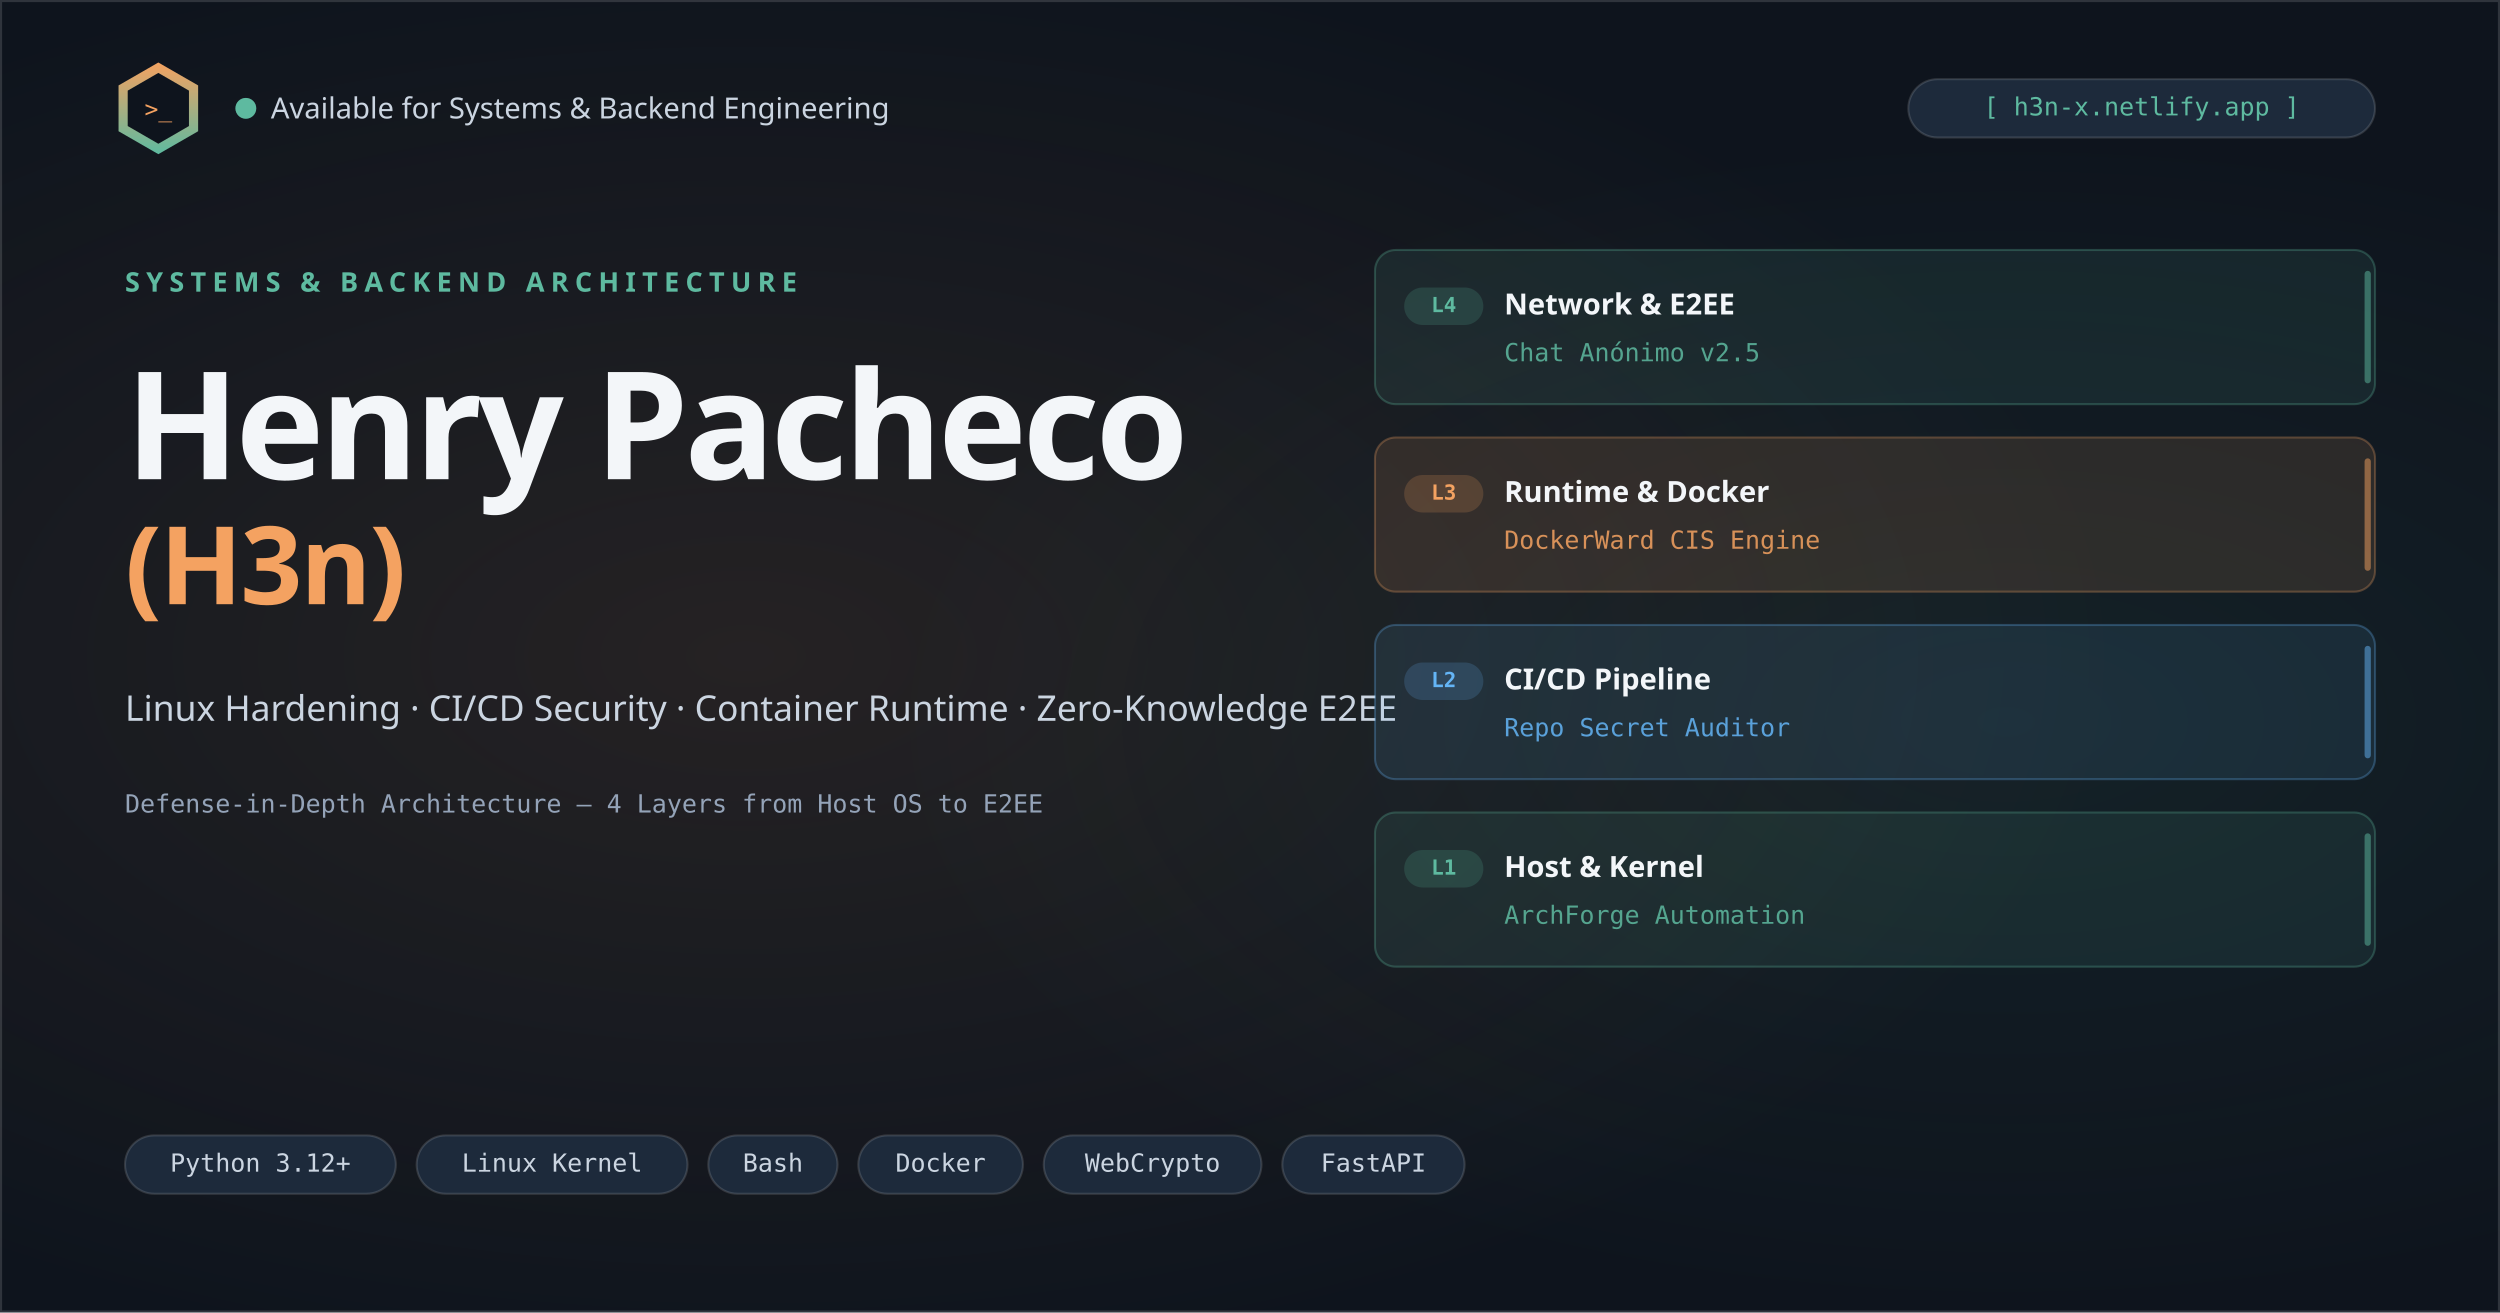
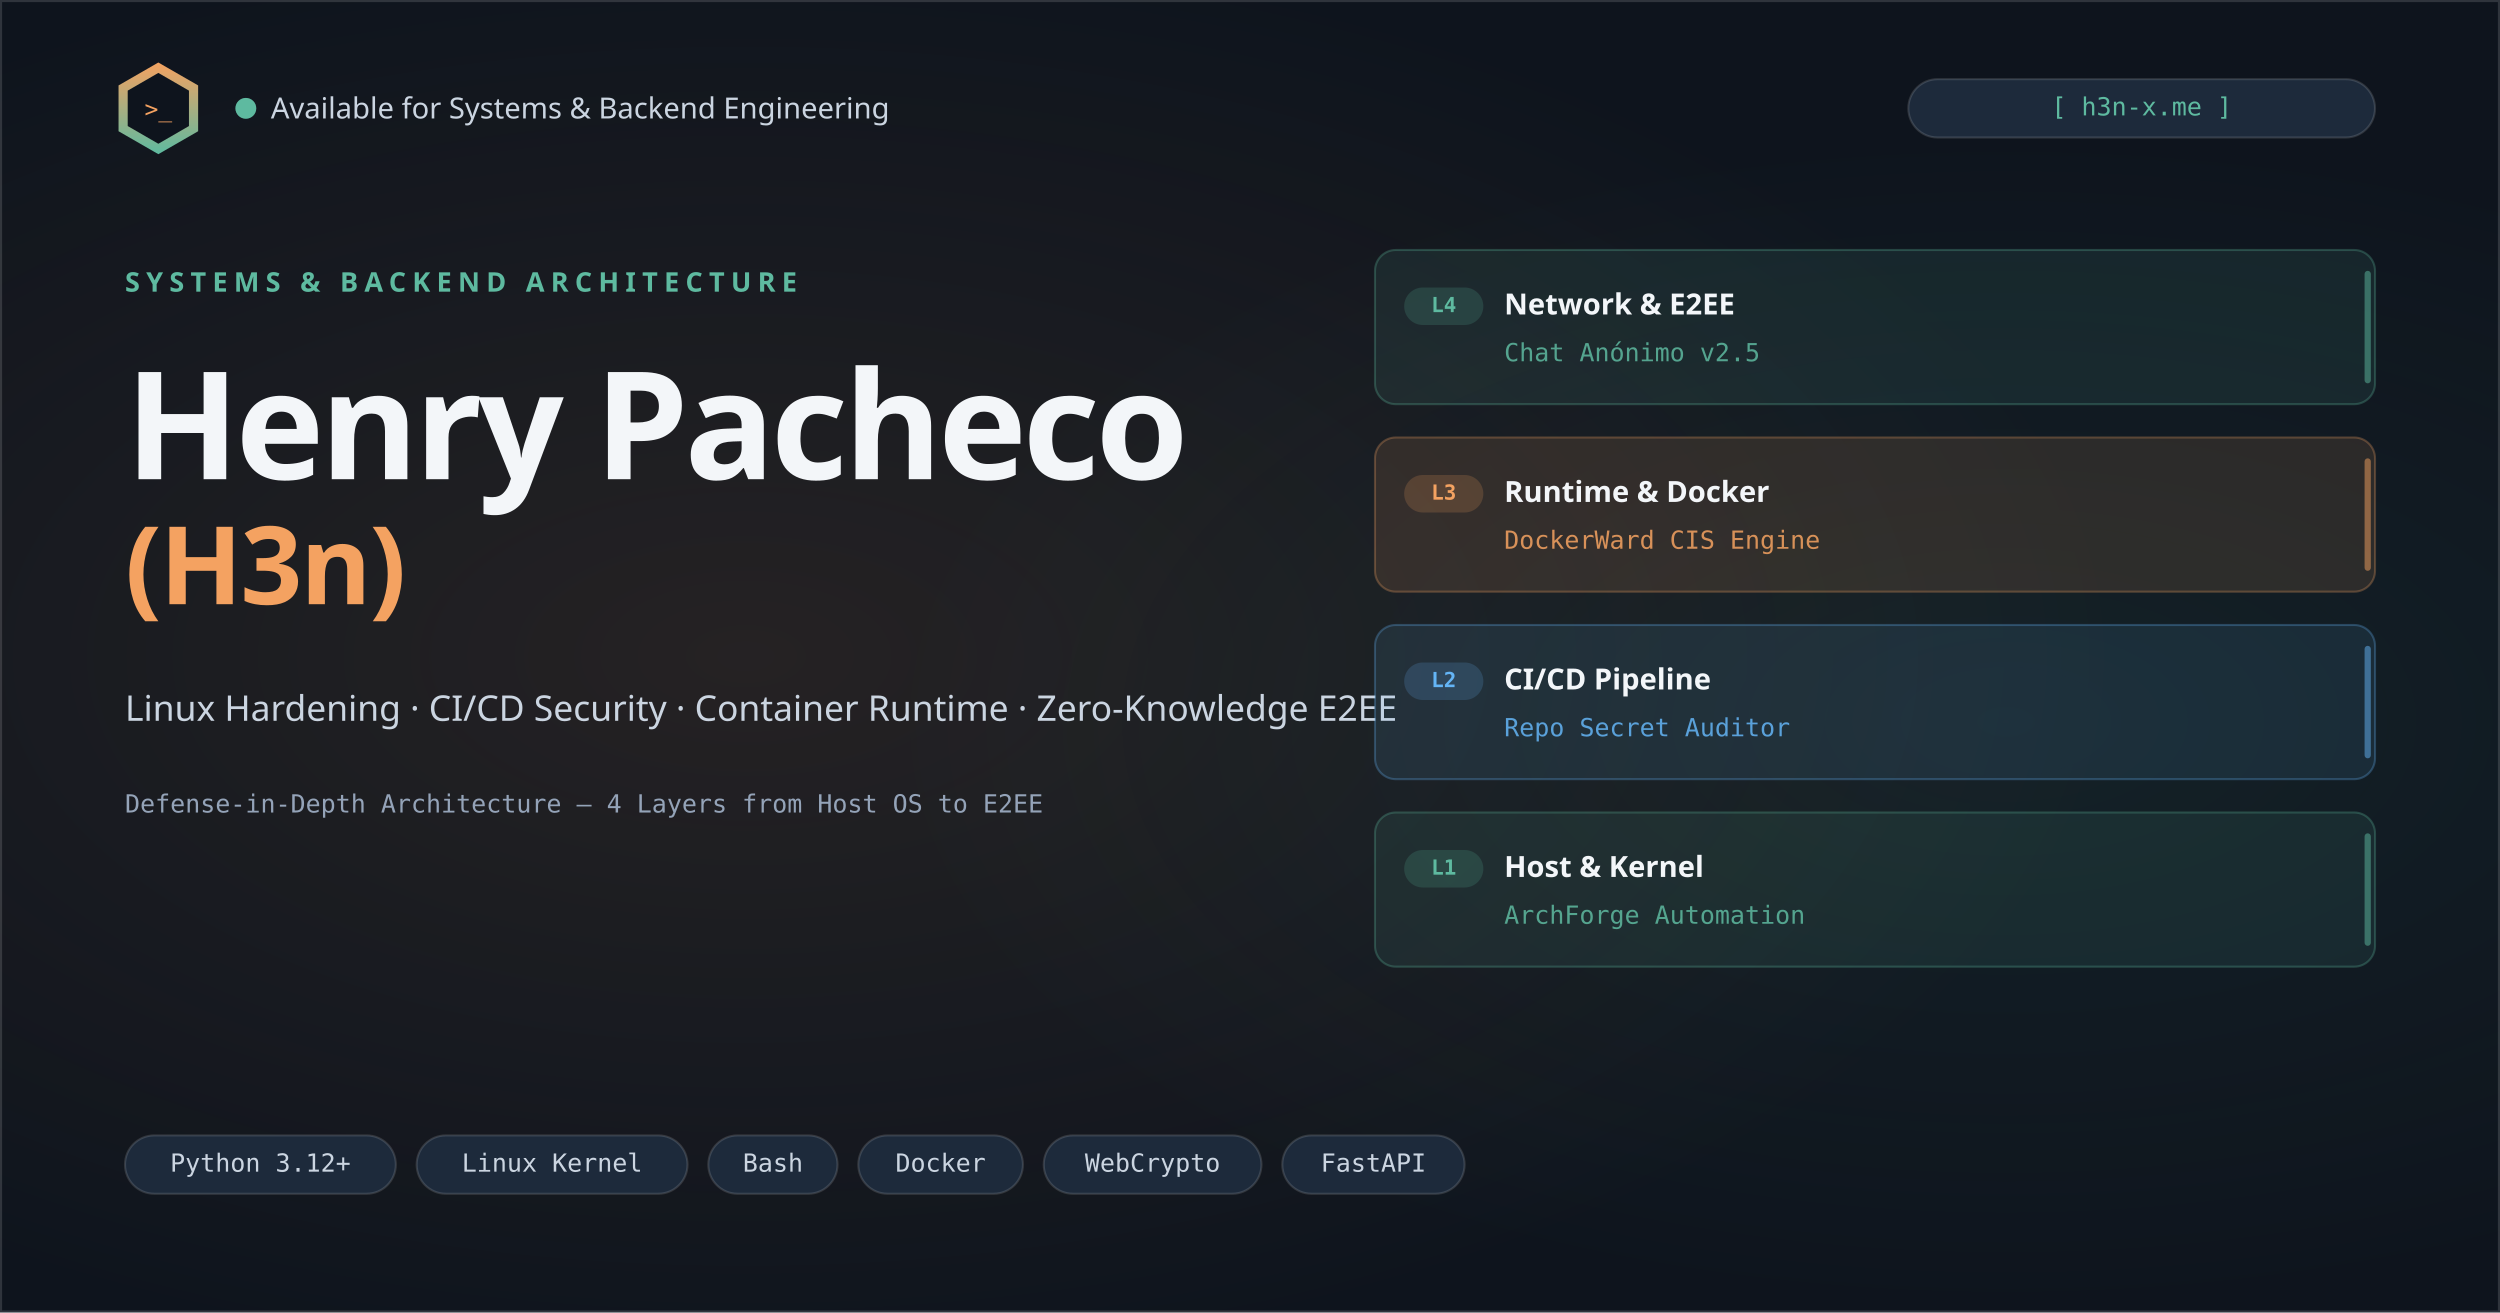
<svg xmlns="http://www.w3.org/2000/svg" width="1200" height="630" viewBox="0 0 1200 630" fill="none" data-fg-d3bl62=":0:/src/app/App.tsx:170:5:7429:4904:e:svg:etxtetetetxtxtetetetxtetetetxtetetxtxtetxtetetxtetxtetxtxtxtxtxte:1" data-fgid-d3bl62=":rtn:" data-fg-callsite-d3bl493="">
  <defs data-fg-d3bl63=":0:/src/app/App.tsx:171:7:7537:653:e:defs:etete">
    <linearGradient id="og-hex-grad" x1="0%" y1="0%" x2="0%" y2="100%" data-fg-d3bl64=":0:/src/app/App.tsx:172:9:7552:183:e:linearGradient:ete">
      <stop offset="0%" stop-color="#F4A261" data-fg-d3bl65=":0:/src/app/App.tsx:173:11:7630:33:e:stop" />
      <stop offset="100%" stop-color="#5EBAA0" data-fg-d3bl66=":0:/src/app/App.tsx:174:11:7674:35:e:stop" />
    </linearGradient>
    <radialGradient id="og-amber-glow" cx="30%" cy="50%" r="55%" data-fg-d3bl67=":0:/src/app/App.tsx:176:9:7744:212:e:radialGradient:ete">
      <stop offset="0%" stop-color="#F4A261" stop-opacity="0.10" data-fg-d3bl68=":0:/src/app/App.tsx:177:11:7816:52:e:stop" />
      <stop offset="100%" stop-color="#F4A261" stop-opacity="0" data-fg-d3bl69=":0:/src/app/App.tsx:178:11:7879:51:e:stop" />
    </radialGradient>
    <radialGradient id="og-mint-glow" cx="80%" cy="55%" r="45%" data-fg-d3bl70=":0:/src/app/App.tsx:180:9:7965:211:e:radialGradient:ete">
      <stop offset="0%" stop-color="#5EBAA0" stop-opacity="0.08" data-fg-d3bl71=":0:/src/app/App.tsx:181:11:8036:52:e:stop" />
      <stop offset="100%" stop-color="#5EBAA0" stop-opacity="0" data-fg-d3bl72=":0:/src/app/App.tsx:182:11:8099:51:e:stop" />
    </radialGradient>
  </defs>
  <rect width="1200" height="630" fill="#0E141D" data-fg-d3bl74=":0:/src/app/App.tsx:187:7:8223:37:e:rect" />
  <rect width="1200" height="630" fill="url(#og-amber-glow)" data-fg-d3bl75=":0:/src/app/App.tsx:188:7:8267:55:e:rect" />
  <rect width="1200" height="630" fill="url(#og-mint-glow)" data-fg-d3bl76=":0:/src/app/App.tsx:189:7:8329:54:e:rect" />
  <path d="M76.0,30.0L95.1,41.0L95.1,63.0L76.0,74.0L56.9,63.0L56.9,41.0Z" fill="url(#og-hex-grad)" data-fg-d3bl79=":0:/src/app/App.tsx:193:7:8453:52:e:path" />
  <path d="M76.0,35.0L90.7,43.5L90.7,60.5L76.0,69.0L61.3,60.5L61.3,43.5Z" fill="#0E141D" data-fg-d3bl80=":0:/src/app/App.tsx:194:7:8512:36:e:path" />
  <text x="76" y="53" text-anchor="middle" dominant-baseline="middle" font-family="'JetBrains Mono', monospace" font-size="11" font-weight="500" fill="#F4A261" data-fg-d3bl81=":0:/src/app/App.tsx:195:7:8555:143:e:text:s">&gt;_</text>
  <circle cx="118" cy="52" r="5" fill="#5EBAA0" fill-opacity="0.3" data-fg-d3bl84=":0:/src/app/App.tsx:199:7:8752:265:e:circle:ete">
    <animate attributeName="r" values="5;8;5" dur="2.4s" repeatCount="indefinite" data-fg-d3bl85=":0:/src/app/App.tsx:200:9:8819:79:e:animate" />
    <animate attributeName="fill-opacity" values="0.3;0;0.3" dur="2.4s" repeatCount="indefinite" data-fg-d3bl86=":0:/src/app/App.tsx:201:9:8907:94:e:animate" />
  </circle>
  <circle cx="118" cy="52" r="5" fill="#5EBAA0" data-fg-d3bl87=":0:/src/app/App.tsx:203:7:9024:41:e:circle" />
  <text x="130" y="52" dominant-baseline="middle" font-family="'Plus Jakarta Sans', system-ui, sans-serif" font-size="14" font-weight="500" fill="#CBD5E1" data-fg-d3bl88=":0:/src/app/App.tsx:205:7:9073:182:e:text:t">Available for Systems &amp; Backend Engineering</text>
  <rect x="916" y="38" width="224" height="28" rx="14" fill="#1D2A3B" stroke="rgba(255,255,255,0.14)" stroke-width="1" data-fg-d3bl91=":0:/src/app/App.tsx:211:7:9286:92:e:rect" />
-   <text x="1028" y="52" text-anchor="middle" dominant-baseline="middle" font-family="'JetBrains Mono', monospace" font-size="12" font-weight="500" fill="#5EBAA0" data-fg-d3bl92=":0:/src/app/App.tsx:212:7:9385:176:e:text:t">[ h3n-x.netlify.app ]</text>
+   <text x="1028" y="52" text-anchor="middle" dominant-baseline="middle" font-family="'JetBrains Mono', monospace" font-size="12" font-weight="500" fill="#5EBAA0" data-fg-d3bl92=":0:/src/app/App.tsx:212:7:9385:176:e:text:t">[ h3n-x.me ]</text>
  <text x="60" y="140" font-family="'Plus Jakarta Sans', system-ui, sans-serif" font-size="13" font-weight="700" fill="#5EBAA0" letter-spacing="3" data-fg-d3bl96=":0:/src/app/App.tsx:219:7:9622:144:e:text:t">SYSTEMS &amp; BACKEND ARCHITECTURE</text>
  <text x="60" y="230" font-family="'Plus Jakarta Sans', system-ui, sans-serif" font-size="72" font-weight="800" fill="#F3F6F9" letter-spacing="-2" data-fg-d3bl99=":0:/src/app/App.tsx:223:7:9793:124:e:text:t">Henry Pacheco</text>
  <text x="60" y="290" font-family="'Plus Jakarta Sans', system-ui, sans-serif" font-size="52" font-weight="800" fill="#F4A261" letter-spacing="-1" data-fg-d3bl101=":0:/src/app/App.tsx:225:7:9924:116:e:text:t">(H3n)</text>
  <text x="60" y="346" font-family="'Plus Jakarta Sans', system-ui, sans-serif" font-size="17" font-weight="400" fill="#CBD5E1" data-fg-d3bl104=":0:/src/app/App.tsx:229:7:10071:175:e:text:t">Linux Hardening · CI/CD Security · Container Runtime · Zero-Knowledge E2EE</text>
  <text x="60" y="390" font-family="'JetBrains Mono', monospace" font-size="12" font-weight="500" fill="#94A3B8" data-fg-d3bl107=":0:/src/app/App.tsx:234:7:10282:162:e:text:t">Defense-in-Depth Architecture — 4 Layers from Host OS to E2EE</text>
  <g data-fg-d3bl111=":0:/src/app/App.tsx:242:11:10607:983:e:g:etxtetetxtetxtetxte">
    <rect x="660" y="120" width="480" height="74" rx="10" fill="rgba(94,186,160,0.10)" stroke="rgba(94,186,160,0.28)" stroke-width="1" data-fg-d3bl112=":0:/src/app/App.tsx:243:13:10633:94:e:rect" />
    <rect x="674" y="138" width="38" height="18" rx="9" fill="#5EBAA0" fill-opacity="0.18" data-fg-d3bl114=":0:/src/app/App.tsx:245:13:10772:91:e:rect" />
    <text x="693" y="147" text-anchor="middle" dominant-baseline="middle" font-family="'JetBrains Mono', monospace" font-size="10" font-weight="600" fill="#5EBAA0" data-fg-d3bl115=":0:/src/app/App.tsx:246:13:10876:161:e:text:tx">L4</text>
    <text x="722" y="146" dominant-baseline="middle" font-family="'Plus Jakarta Sans', system-ui, sans-serif" font-size="14" font-weight="600" fill="#F3F6F9" data-fg-d3bl119=":0:/src/app/App.tsx:249:13:11082:138:e:text:x">Network &amp; E2EE</text>
    <text x="722" y="170" dominant-baseline="middle" font-family="'JetBrains Mono', monospace" font-size="12" font-weight="400" fill="#5EBAA0" fill-opacity="0.85" data-fg-d3bl122=":0:/src/app/App.tsx:252:13:11266:162:e:text:x">Chat Anónimo v2.5</text>
    <rect x="1135" y="130" width="3" height="54" rx="1.5" fill="#5EBAA0" fill-opacity="0.5" data-fg-d3bl125=":0:/src/app/App.tsx:255:13:11479:96:e:rect" />
  </g>
  <g data-fg-d3bl111=":0:/src/app/App.tsx:242:11:10607:983:e:g:etxtetetxtetxtetxte">
    <rect x="660" y="210" width="480" height="74" rx="10" fill="rgba(244,162,97,0.12)" stroke="rgba(244,162,97,0.28)" stroke-width="1" data-fg-d3bl112=":0:/src/app/App.tsx:243:13:10633:94:e:rect" />
    <rect x="674" y="228" width="38" height="18" rx="9" fill="#F4A261" fill-opacity="0.18" data-fg-d3bl114=":0:/src/app/App.tsx:245:13:10772:91:e:rect" />
    <text x="693" y="237" text-anchor="middle" dominant-baseline="middle" font-family="'JetBrains Mono', monospace" font-size="10" font-weight="600" fill="#F4A261" data-fg-d3bl115=":0:/src/app/App.tsx:246:13:10876:161:e:text:tx">L3</text>
    <text x="722" y="236" dominant-baseline="middle" font-family="'Plus Jakarta Sans', system-ui, sans-serif" font-size="14" font-weight="600" fill="#F3F6F9" data-fg-d3bl119=":0:/src/app/App.tsx:249:13:11082:138:e:text:x">Runtime &amp; Docker</text>
    <text x="722" y="260" dominant-baseline="middle" font-family="'JetBrains Mono', monospace" font-size="12" font-weight="400" fill="#F4A261" fill-opacity="0.85" data-fg-d3bl122=":0:/src/app/App.tsx:252:13:11266:162:e:text:x">DockerWard CIS Engine</text>
    <rect x="1135" y="220" width="3" height="54" rx="1.5" fill="#F4A261" fill-opacity="0.5" data-fg-d3bl125=":0:/src/app/App.tsx:255:13:11479:96:e:rect" />
  </g>
  <g data-fg-d3bl111=":0:/src/app/App.tsx:242:11:10607:983:e:g:etxtetetxtetxtetxte">
    <rect x="660" y="300" width="480" height="74" rx="10" fill="rgba(100,181,246,0.10)" stroke="rgba(100,181,246,0.28)" stroke-width="1" data-fg-d3bl112=":0:/src/app/App.tsx:243:13:10633:94:e:rect" />
    <rect x="674" y="318" width="38" height="18" rx="9" fill="#64B5F6" fill-opacity="0.18" data-fg-d3bl114=":0:/src/app/App.tsx:245:13:10772:91:e:rect" />
    <text x="693" y="327" text-anchor="middle" dominant-baseline="middle" font-family="'JetBrains Mono', monospace" font-size="10" font-weight="600" fill="#64B5F6" data-fg-d3bl115=":0:/src/app/App.tsx:246:13:10876:161:e:text:tx">L2</text>
    <text x="722" y="326" dominant-baseline="middle" font-family="'Plus Jakarta Sans', system-ui, sans-serif" font-size="14" font-weight="600" fill="#F3F6F9" data-fg-d3bl119=":0:/src/app/App.tsx:249:13:11082:138:e:text:x">CI/CD Pipeline</text>
    <text x="722" y="350" dominant-baseline="middle" font-family="'JetBrains Mono', monospace" font-size="12" font-weight="400" fill="#64B5F6" fill-opacity="0.85" data-fg-d3bl122=":0:/src/app/App.tsx:252:13:11266:162:e:text:x">Repo Secret Auditor</text>
    <rect x="1135" y="310" width="3" height="54" rx="1.5" fill="#64B5F6" fill-opacity="0.5" data-fg-d3bl125=":0:/src/app/App.tsx:255:13:11479:96:e:rect" />
  </g>
  <g data-fg-d3bl111=":0:/src/app/App.tsx:242:11:10607:983:e:g:etxtetetxtetxtetxte">
    <rect x="660" y="390" width="480" height="74" rx="10" fill="rgba(94,186,160,0.10)" stroke="rgba(94,186,160,0.28)" stroke-width="1" data-fg-d3bl112=":0:/src/app/App.tsx:243:13:10633:94:e:rect" />
    <rect x="674" y="408" width="38" height="18" rx="9" fill="#5EBAA0" fill-opacity="0.18" data-fg-d3bl114=":0:/src/app/App.tsx:245:13:10772:91:e:rect" />
    <text x="693" y="417" text-anchor="middle" dominant-baseline="middle" font-family="'JetBrains Mono', monospace" font-size="10" font-weight="600" fill="#5EBAA0" data-fg-d3bl115=":0:/src/app/App.tsx:246:13:10876:161:e:text:tx">L1</text>
    <text x="722" y="416" dominant-baseline="middle" font-family="'Plus Jakarta Sans', system-ui, sans-serif" font-size="14" font-weight="600" fill="#F3F6F9" data-fg-d3bl119=":0:/src/app/App.tsx:249:13:11082:138:e:text:x">Host &amp; Kernel</text>
    <text x="722" y="440" dominant-baseline="middle" font-family="'JetBrains Mono', monospace" font-size="12" font-weight="400" fill="#5EBAA0" fill-opacity="0.85" data-fg-d3bl122=":0:/src/app/App.tsx:252:13:11266:162:e:text:x">ArchForge Automation</text>
    <rect x="1135" y="400" width="3" height="54" rx="1.5" fill="#5EBAA0" fill-opacity="0.5" data-fg-d3bl125=":0:/src/app/App.tsx:255:13:11479:96:e:rect" />
  </g>
  <g data-fg-d3bl128=":0:/src/app/App.tsx:266:13:11803:306:e:g:ete">
    <rect x="60" y="545" width="130" height="28" rx="14" fill="#1D2A3B" stroke="rgba(255,255,255,0.14)" stroke-width="1" data-fg-d3bl129=":0:/src/app/App.tsx:267:15:11829:91:e:rect" />
    <text x="125" y="559" text-anchor="middle" dominant-baseline="middle" font-family="'JetBrains Mono', monospace" font-size="12" font-weight="500" fill="#CBD5E1" data-fg-d3bl130=":0:/src/app/App.tsx:268:15:11935:157:e:text:x">Python 3.12+</text>
  </g>
  <g data-fg-d3bl128=":0:/src/app/App.tsx:266:13:11803:306:e:g:ete">
    <rect x="200" y="545" width="130" height="28" rx="14" fill="#1D2A3B" stroke="rgba(255,255,255,0.14)" stroke-width="1" data-fg-d3bl129=":0:/src/app/App.tsx:267:15:11829:91:e:rect" />
    <text x="265" y="559" text-anchor="middle" dominant-baseline="middle" font-family="'JetBrains Mono', monospace" font-size="12" font-weight="500" fill="#CBD5E1" data-fg-d3bl130=":0:/src/app/App.tsx:268:15:11935:157:e:text:x">Linux Kernel</text>
  </g>
  <g data-fg-d3bl128=":0:/src/app/App.tsx:266:13:11803:306:e:g:ete">
    <rect x="340" y="545" width="62" height="28" rx="14" fill="#1D2A3B" stroke="rgba(255,255,255,0.14)" stroke-width="1" data-fg-d3bl129=":0:/src/app/App.tsx:267:15:11829:91:e:rect" />
    <text x="371" y="559" text-anchor="middle" dominant-baseline="middle" font-family="'JetBrains Mono', monospace" font-size="12" font-weight="500" fill="#CBD5E1" data-fg-d3bl130=":0:/src/app/App.tsx:268:15:11935:157:e:text:x">Bash</text>
  </g>
  <g data-fg-d3bl128=":0:/src/app/App.tsx:266:13:11803:306:e:g:ete">
    <rect x="412" y="545" width="79" height="28" rx="14" fill="#1D2A3B" stroke="rgba(255,255,255,0.14)" stroke-width="1" data-fg-d3bl129=":0:/src/app/App.tsx:267:15:11829:91:e:rect" />
    <text x="451.5" y="559" text-anchor="middle" dominant-baseline="middle" font-family="'JetBrains Mono', monospace" font-size="12" font-weight="500" fill="#CBD5E1" data-fg-d3bl130=":0:/src/app/App.tsx:268:15:11935:157:e:text:x">Docker</text>
  </g>
  <g data-fg-d3bl128=":0:/src/app/App.tsx:266:13:11803:306:e:g:ete">
    <rect x="501" y="545" width="104.5" height="28" rx="14" fill="#1D2A3B" stroke="rgba(255,255,255,0.14)" stroke-width="1" data-fg-d3bl129=":0:/src/app/App.tsx:267:15:11829:91:e:rect" />
    <text x="553.25" y="559" text-anchor="middle" dominant-baseline="middle" font-family="'JetBrains Mono', monospace" font-size="12" font-weight="500" fill="#CBD5E1" data-fg-d3bl130=":0:/src/app/App.tsx:268:15:11935:157:e:text:x">WebCrypto</text>
  </g>
  <g data-fg-d3bl128=":0:/src/app/App.tsx:266:13:11803:306:e:g:ete">
    <rect x="615.5" y="545" width="87.5" height="28" rx="14" fill="#1D2A3B" stroke="rgba(255,255,255,0.14)" stroke-width="1" data-fg-d3bl129=":0:/src/app/App.tsx:267:15:11829:91:e:rect" />
    <text x="659.25" y="559" text-anchor="middle" dominant-baseline="middle" font-family="'JetBrains Mono', monospace" font-size="12" font-weight="500" fill="#CBD5E1" data-fg-d3bl130=":0:/src/app/App.tsx:268:15:11935:157:e:text:x">FastAPI</text>
  </g>
  <rect x="0.5" y="0.5" width="1199" height="629" rx="0" fill="none" stroke="rgba(255,255,255,0.14)" stroke-width="1" data-fg-d3bl133=":0:/src/app/App.tsx:278:7:12227:95:e:rect" />
</svg>
